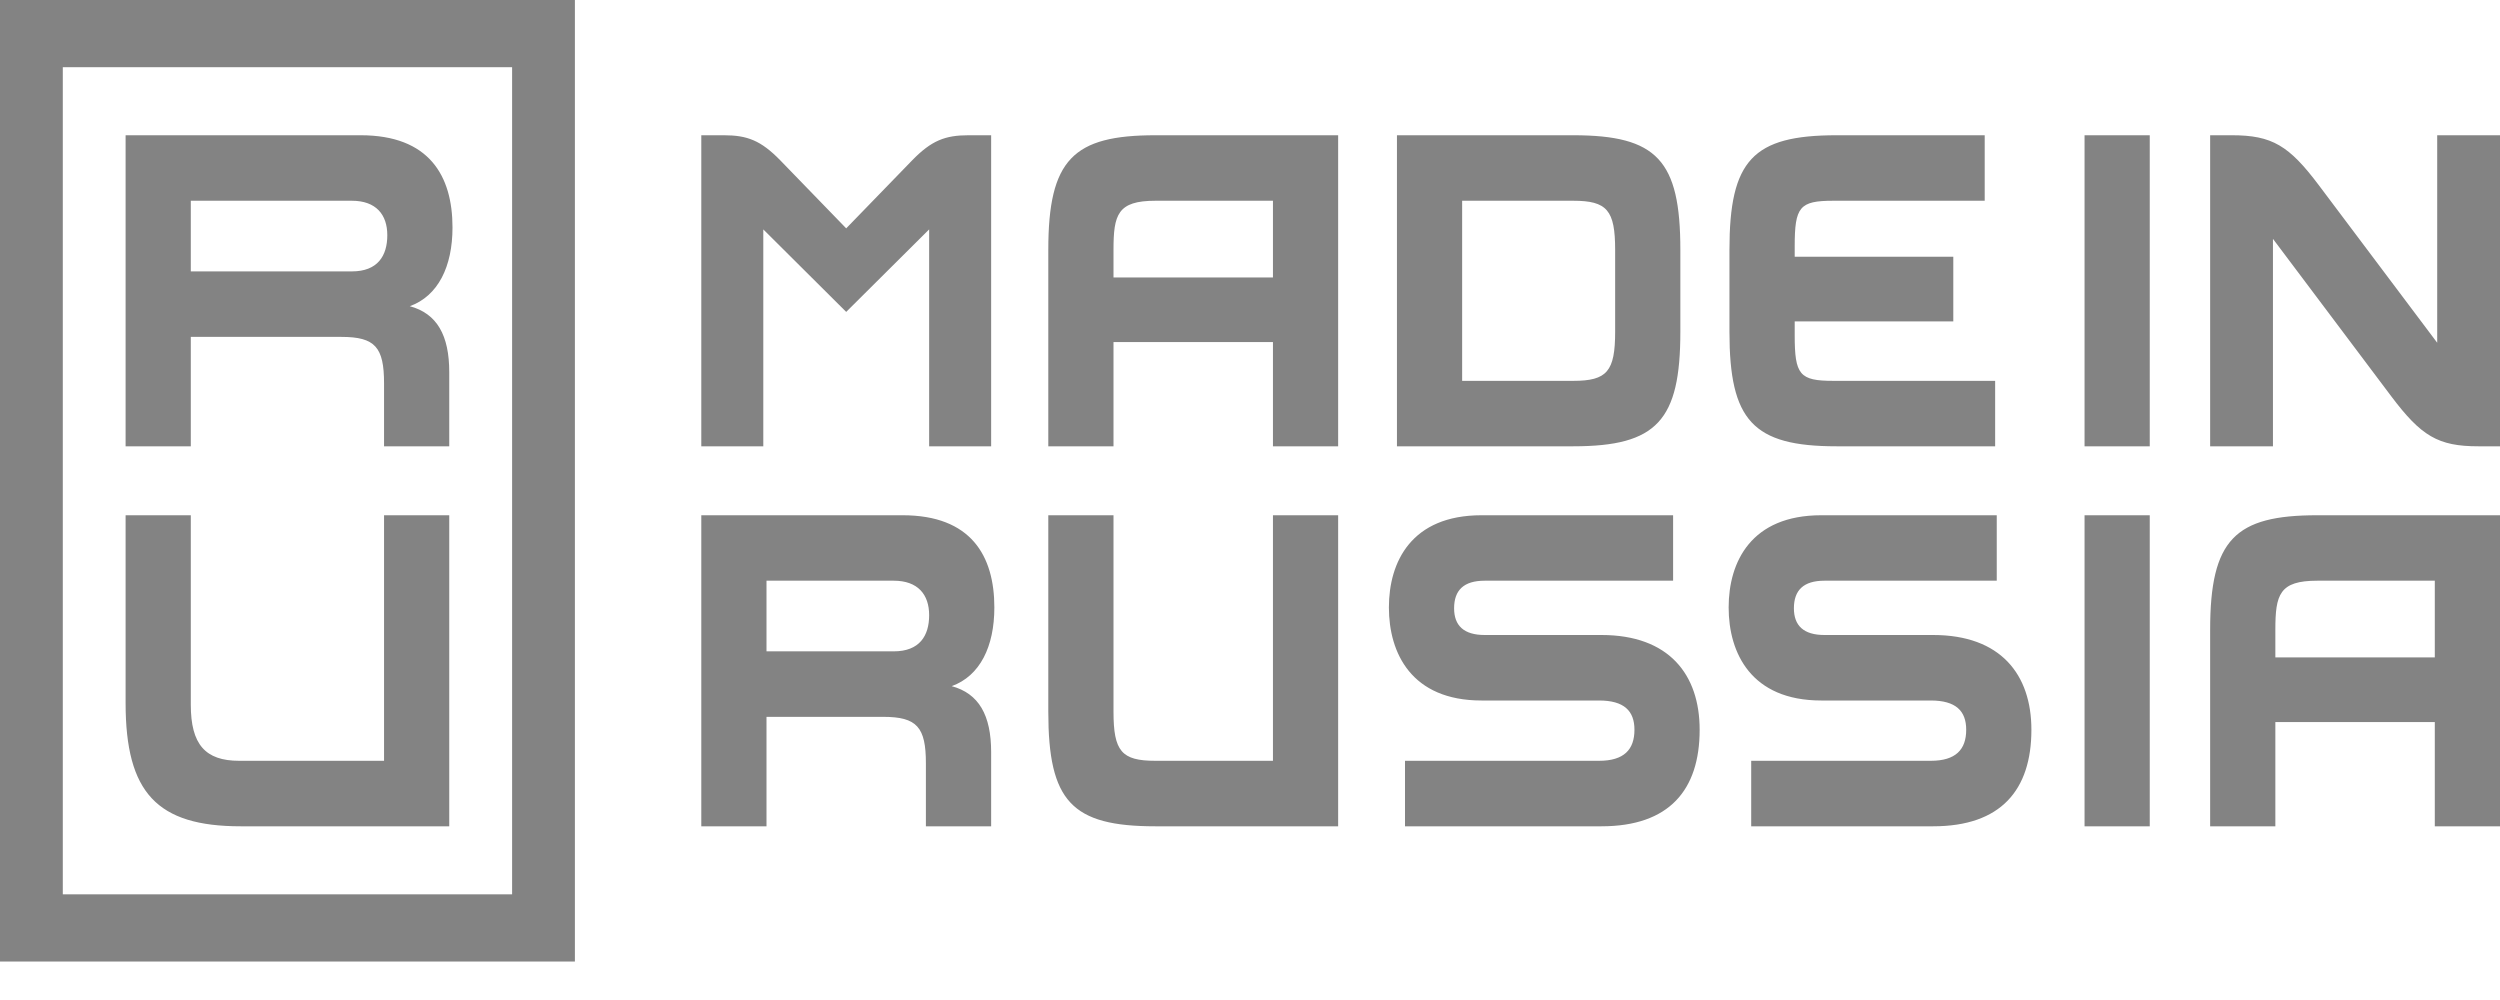
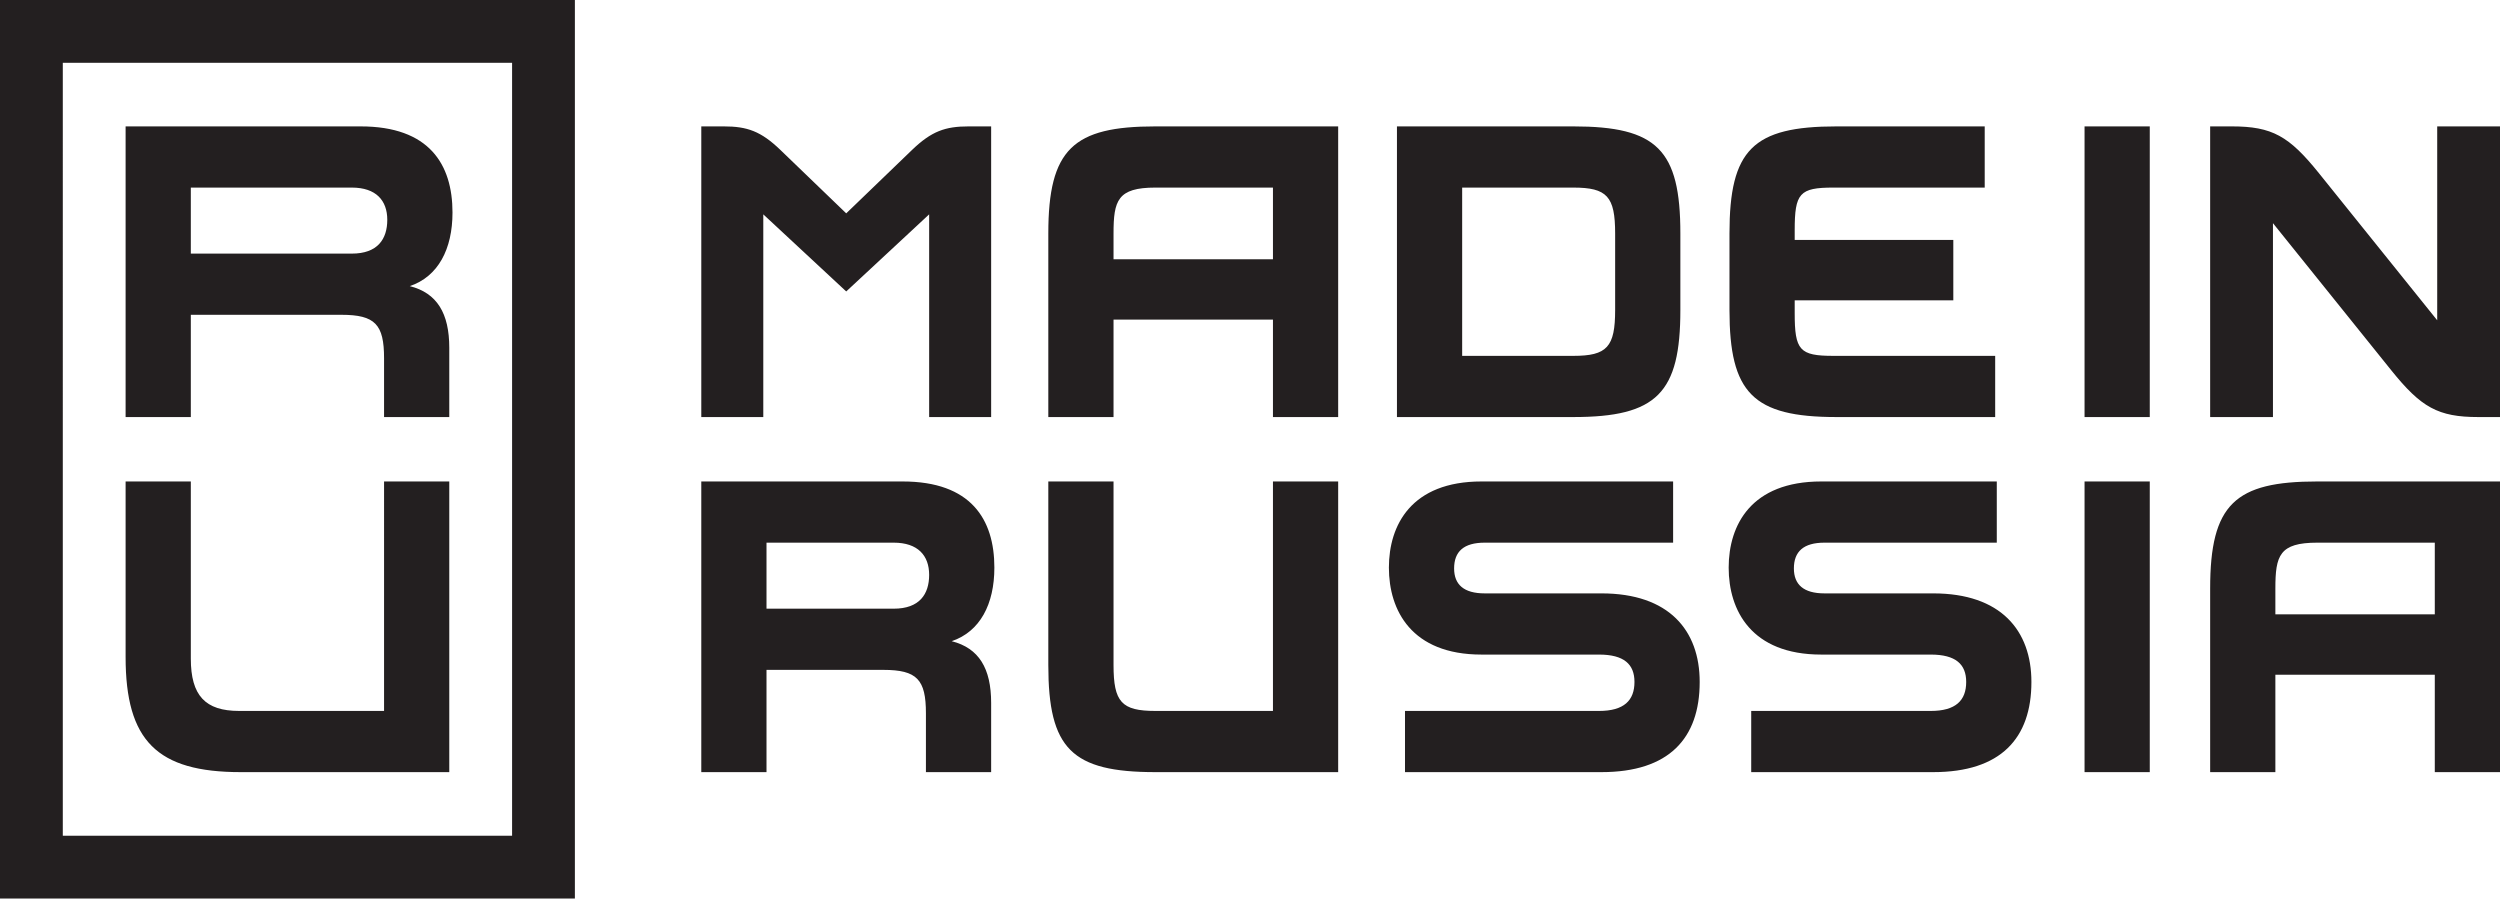
- <svg xmlns="http://www.w3.org/2000/svg" width="50" height="20" viewBox="0 0 50 20" fill="none">
-   <path d="M17.874 13.027H15.33V11.614H17.874C18.357 11.614 18.583 11.89 18.583 12.304C18.583 12.717 18.39 13.027 17.874 13.027V13.027ZM19.887 12.149C19.887 11.115 19.42 10.305 18.052 10.305H14.026V16.526H15.33V14.337H17.665C18.341 14.337 18.518 14.544 18.518 15.268V16.526H19.823V15.044C19.823 14.304 19.578 13.871 19.034 13.723C19.6 13.518 19.887 12.932 19.887 12.149V12.149ZM33.993 14.595C33.993 15.802 33.382 16.526 32.029 16.526H28.1V15.216H31.981C32.48 15.216 32.689 14.992 32.689 14.595C32.689 14.216 32.48 14.01 31.981 14.01H29.63C28.229 14.01 27.778 13.062 27.778 12.149C27.778 11.235 28.229 10.305 29.63 10.305H33.462V11.614H29.694C29.275 11.614 29.082 11.804 29.082 12.166C29.082 12.511 29.275 12.7 29.694 12.7H32.029C33.382 12.7 33.993 13.493 33.993 14.595V14.595ZM25.459 10.305H26.763V16.526H23.108C21.433 16.526 20.966 16.026 20.966 14.234V10.305H22.27V14.234C22.27 15.026 22.431 15.216 23.108 15.216H25.459V10.305ZM25.459 5.549H22.27V4.997C22.27 4.291 22.351 4.015 23.108 4.015H25.459V5.549ZM20.966 4.997V8.926H22.27V6.841H25.459V8.926H26.763V2.705H23.108C21.465 2.705 20.966 3.188 20.966 4.997V4.997ZM40.628 14.595C40.628 15.802 40.016 16.526 38.663 16.526H35.024V15.216H38.615C39.114 15.216 39.324 14.992 39.324 14.595C39.324 14.216 39.114 14.01 38.615 14.01H36.425C35.024 14.01 34.573 13.062 34.573 12.149C34.573 11.235 35.024 10.305 36.425 10.305H39.935V11.614H36.489C36.071 11.614 35.878 11.804 35.878 12.166C35.878 12.511 36.071 12.7 36.489 12.7H38.663C40.016 12.7 40.628 13.493 40.628 14.595V14.595ZM50 2.705V8.926H49.565C48.76 8.926 48.422 8.719 47.826 7.927L45.459 4.777V8.926H44.203V2.705H44.638C45.443 2.705 45.781 2.912 46.377 3.705L48.744 6.855V2.705H50ZM48.696 11.614V13.148H45.507V12.597C45.507 11.89 45.588 11.614 46.345 11.614H48.696ZM46.345 10.305C44.702 10.305 44.203 10.787 44.203 12.597V16.526H45.507V14.441H48.696V16.526H50V10.305H46.345ZM41.691 10.305H42.995V16.526H41.691V10.305ZM41.691 2.705H42.995V8.926H41.691V2.705ZM15.266 8.926H14.026V2.705H14.477C14.944 2.705 15.217 2.809 15.604 3.205L16.924 4.567L18.245 3.205C18.631 2.809 18.905 2.705 19.372 2.705H19.823V8.926H18.583V4.588L16.924 6.238L15.266 4.588V8.926ZM29.243 4.015H31.465C32.142 4.015 32.303 4.205 32.303 4.997V6.634C32.303 7.427 32.142 7.617 31.465 7.617H29.243V4.015ZM33.607 6.634V4.997C33.607 3.205 33.14 2.705 31.465 2.705H27.939V8.926H31.465C33.14 8.926 33.607 8.409 33.607 6.634V6.634ZM1.256 1.344H10.242V17.887H1.256V1.344ZM0 19.231H11.498V2.61187e-05H0V19.231ZM7.681 10.305H8.985V16.526H4.815C3.14 16.526 2.512 15.854 2.512 14.061V10.305H3.816V14.096C3.816 14.889 4.106 15.216 4.783 15.216H7.681V10.305ZM34.589 6.634V4.997C34.589 3.205 35.056 2.705 36.731 2.705H39.694V4.015H36.667C35.99 4.015 35.894 4.136 35.894 4.928V5.135H39.066V6.428H35.894V6.703C35.894 7.496 35.99 7.617 36.667 7.617H39.903V8.926H36.731C35.056 8.926 34.589 8.409 34.589 6.634V6.634ZM7.037 5.428H3.816V4.015H7.037C7.52 4.015 7.746 4.291 7.746 4.704C7.746 5.118 7.552 5.428 7.037 5.428V5.428ZM9.05 4.549C9.05 3.515 8.583 2.705 7.214 2.705H2.512V8.926H3.816V6.738H6.828C7.504 6.738 7.681 6.945 7.681 7.668V8.926H8.985V7.444C8.985 6.705 8.74 6.271 8.196 6.124C8.762 5.919 9.05 5.333 9.05 4.549" fill="#838383" />
+ <svg xmlns="http://www.w3.org/2000/svg" height="378.427" width="1052.893">
+   <path d="M376.397 256.352H322.82v-27.807h53.577c10.174 0 14.922 5.426 14.922 13.564 0 8.139-4.07 14.243-14.922 14.243zm42.388-17.295c0-20.346-9.833-36.284-38.657-36.284h-84.775v122.415h27.467v-43.065h49.17c14.242 0 17.971 4.069 17.971 18.31v24.755h27.468v-29.161c0-14.548-5.16-23.08-16.621-25.984 11.923-4.03 17.977-15.56 17.977-30.986zm297.05 48.15c0 23.738-12.886 37.981-41.37 37.981h-82.74v-25.77h81.723c10.512 0 14.92-4.41 14.92-12.21 0-7.459-4.408-11.528-14.92-11.528H623.94c-29.503 0-38.997-18.65-38.997-36.623 0-17.972 9.494-36.284 38.997-36.284h80.705v25.772h-79.349c-8.816 0-12.885 3.73-12.885 10.851 0 6.783 4.069 10.512 12.885 10.512h49.17c28.483 0 41.369 15.599 41.369 37.3zm-179.722-84.434h27.467v122.415h-76.975c-35.266 0-45.1-9.833-45.1-45.101v-77.314h27.467v77.314c0 15.6 3.39 19.33 17.633 19.33h49.508zm0-93.59h-67.141V98.332c0-13.904 1.696-19.33 17.633-19.33h49.508zm-94.608-10.851v77.313h27.467v-41.03h67.141v41.03h27.467V53.232h-76.975c-34.588 0-45.1 9.495-45.1 45.1zm414.038 188.876c0 23.737-12.886 37.98-41.37 37.98h-76.636v-25.77h75.619c10.512 0 14.92-4.41 14.92-12.21 0-7.459-4.408-11.528-14.92-11.528h-46.117c-29.502 0-38.996-18.65-38.996-36.623 0-17.972 9.494-36.284 38.996-36.284h73.922v25.772h-72.566c-8.816 0-12.886 3.73-12.886 10.851 0 6.783 4.07 10.512 12.886 10.512h45.778c28.484 0 41.37 15.599 41.37 37.3zm197.356-233.976v122.413h-9.156c-16.955 0-24.076-4.068-36.623-19.668l-49.848-61.989v81.657h-26.45V53.232h9.157c16.954 0 24.076 4.068 36.621 19.667l49.848 61.99V53.232zm-27.468 175.313v30.18h-67.142v-10.851c0-13.903 1.696-19.329 17.634-19.329zm-49.508-25.772c-34.588 0-45.1 9.495-45.1 45.1v77.315h27.466v-41.03h67.142v41.03h27.468V202.773zm-97.999 0h27.467v122.415h-27.467zm0-149.541h27.467v122.413h-27.467zm-556.46 122.413h-26.11V53.232h9.494c9.835 0 15.599 2.035 23.737 9.833l27.807 26.79 27.805-26.79c8.139-7.798 13.903-9.833 23.738-9.833h9.494v122.413h-26.11V90.276l-34.927 32.47-34.928-32.47zm294.337-96.642h46.795c14.243 0 17.633 3.73 17.633 19.329v32.213c0 15.599-3.39 19.33-17.633 19.33h-46.795zm91.896 51.542V98.332c0-35.267-9.834-45.1-45.101-45.1h-74.261v122.413h74.261c35.267 0 45.101-10.172 45.101-45.1zM26.45 26.443h189.218v325.533H26.449zM0 378.425h242.116V-.007H0zm161.75-175.652h27.466v122.415H101.39c-35.266 0-48.49-13.224-48.49-48.49v-73.925h27.466v74.602c0 15.6 6.104 22.042 20.346 22.042h61.037zm566.631-72.228V98.332c0-35.267 9.834-45.1 45.1-45.1h62.394v25.77h-63.75c-14.242 0-16.277 2.374-16.277 17.973v4.069h66.803v25.432h-66.803v5.427c0 15.598 2.035 17.972 16.277 17.972h68.159v25.77h-66.803c-35.266 0-45.1-10.172-45.1-45.1zM148.185 106.81H80.366V79.003h67.82c10.173 0 14.92 5.425 14.92 13.564 0 8.138-4.069 14.242-14.92 14.242zm42.387-17.294c0-20.346-9.833-36.283-38.656-36.283H52.899v122.413h27.467V132.58h63.411c14.243 0 17.972 4.07 17.972 18.312v24.753h27.467v-29.162c0-14.546-5.16-23.079-16.621-25.982 11.924-4.03 17.977-15.56 17.977-30.986" fill="#231f20" />
</svg>
